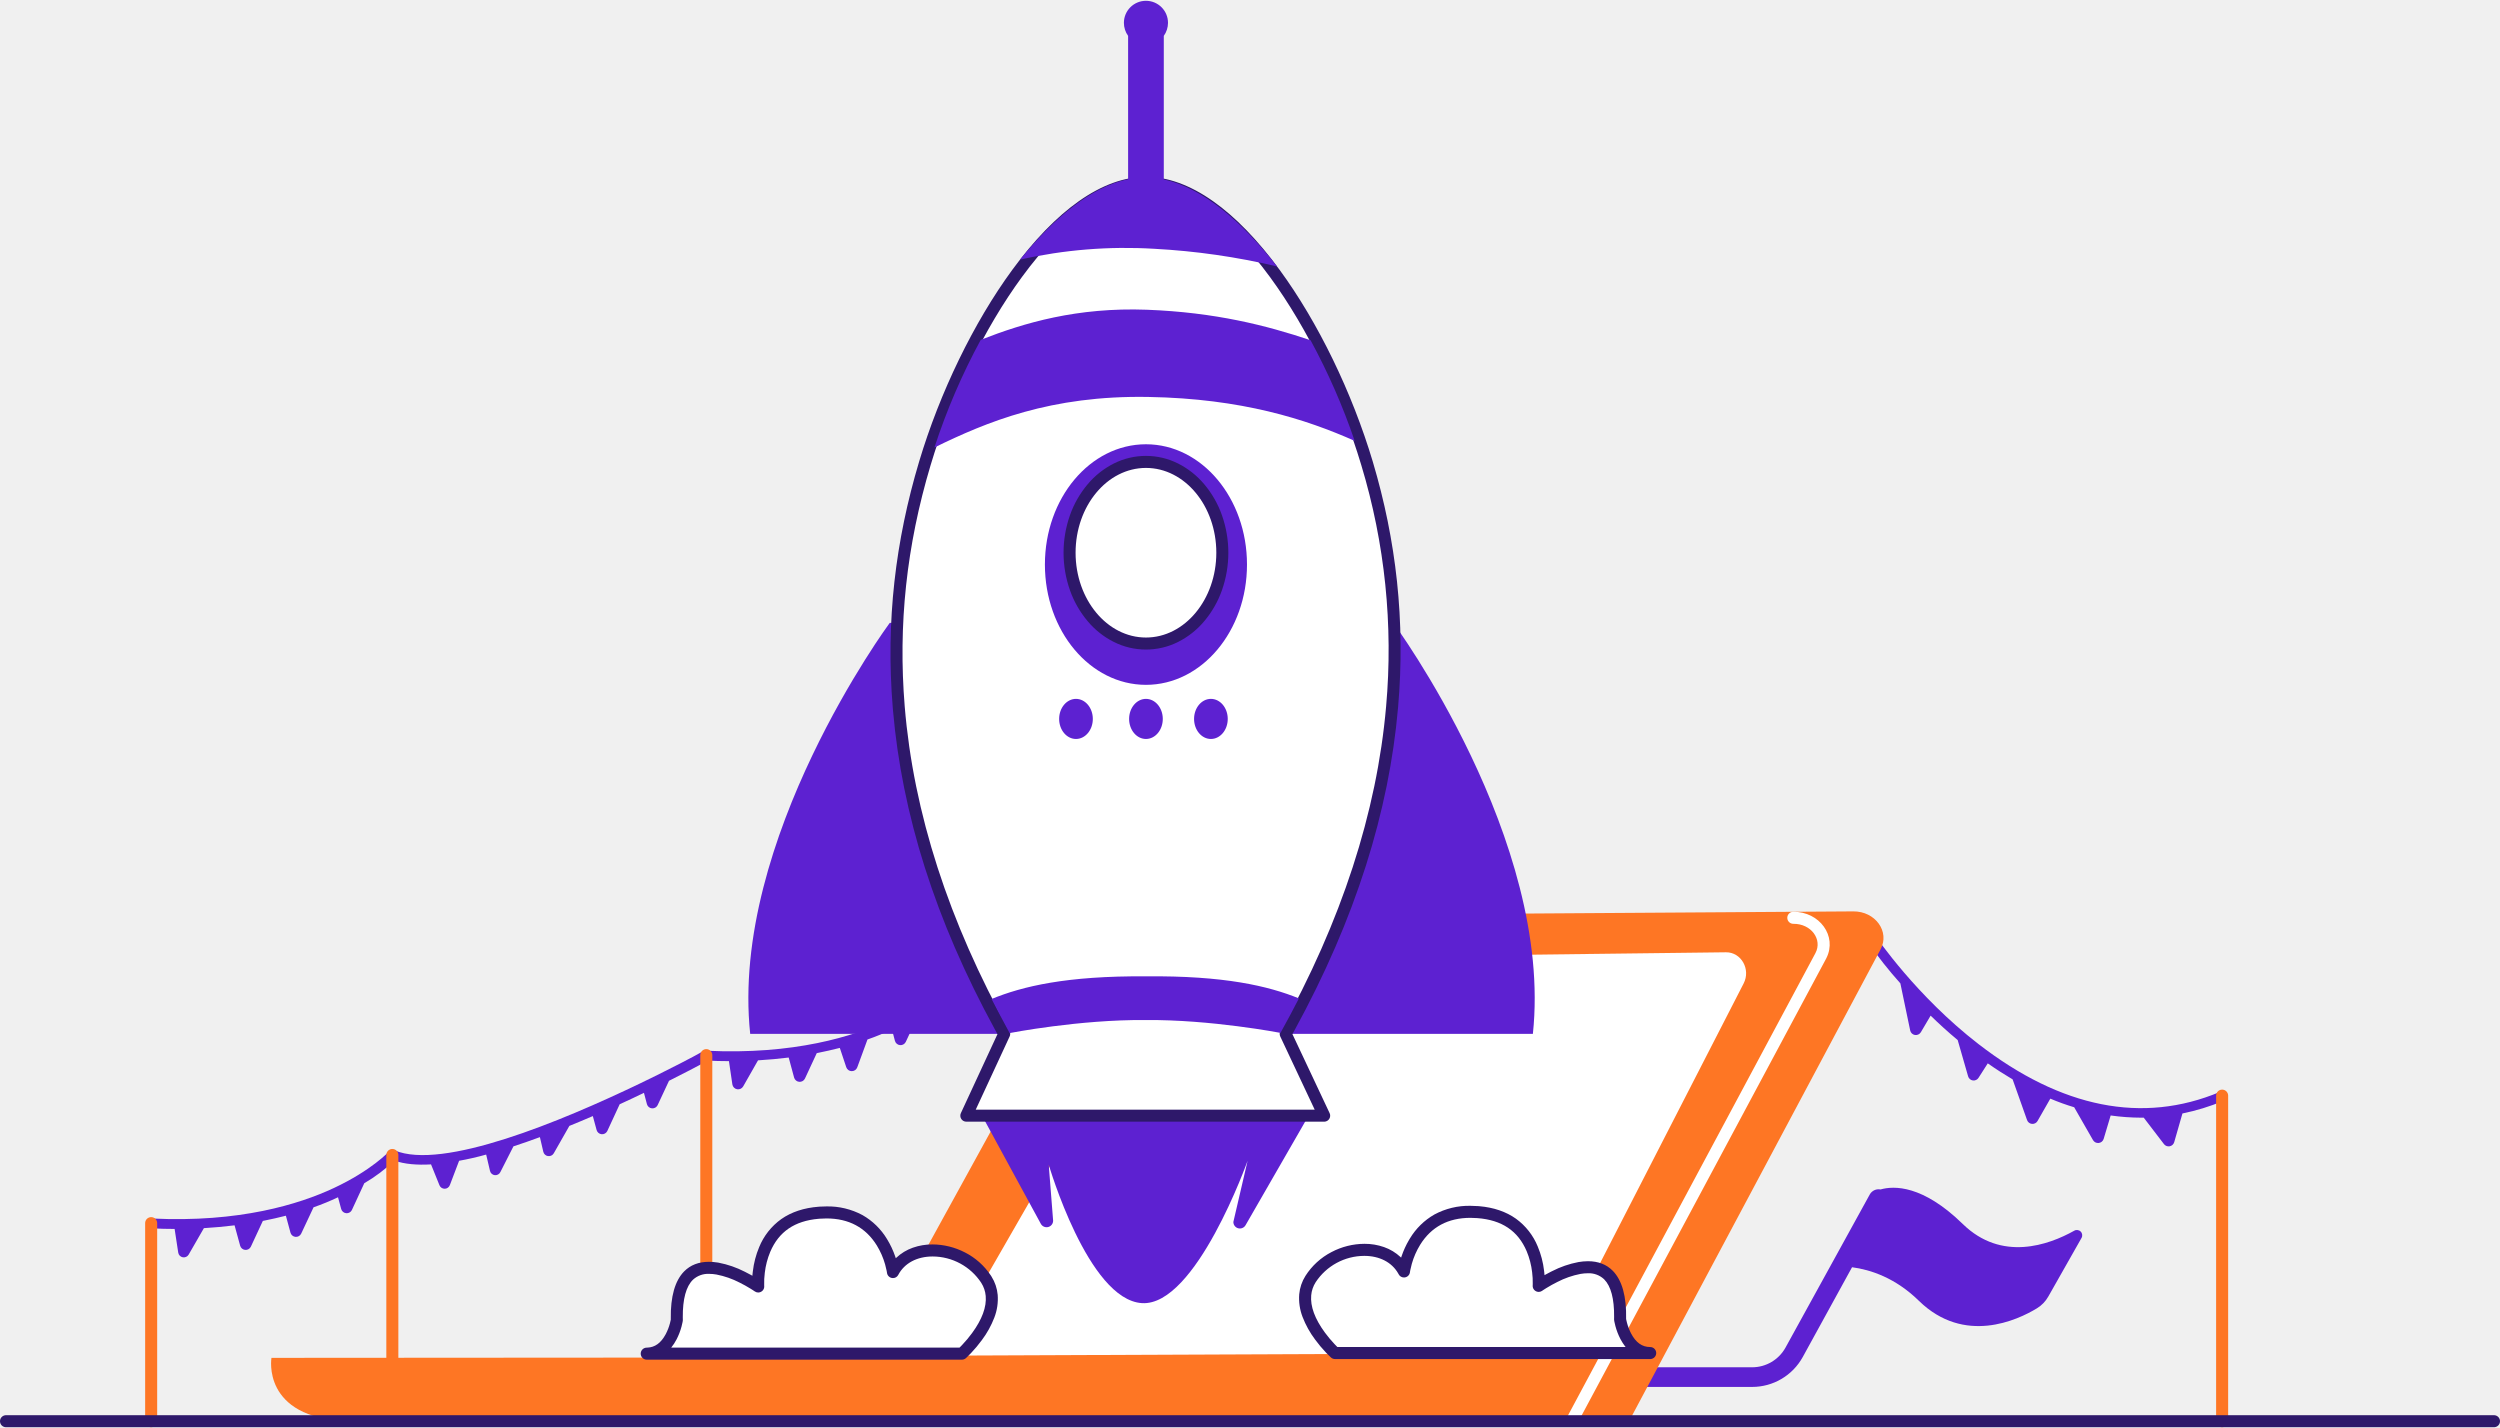
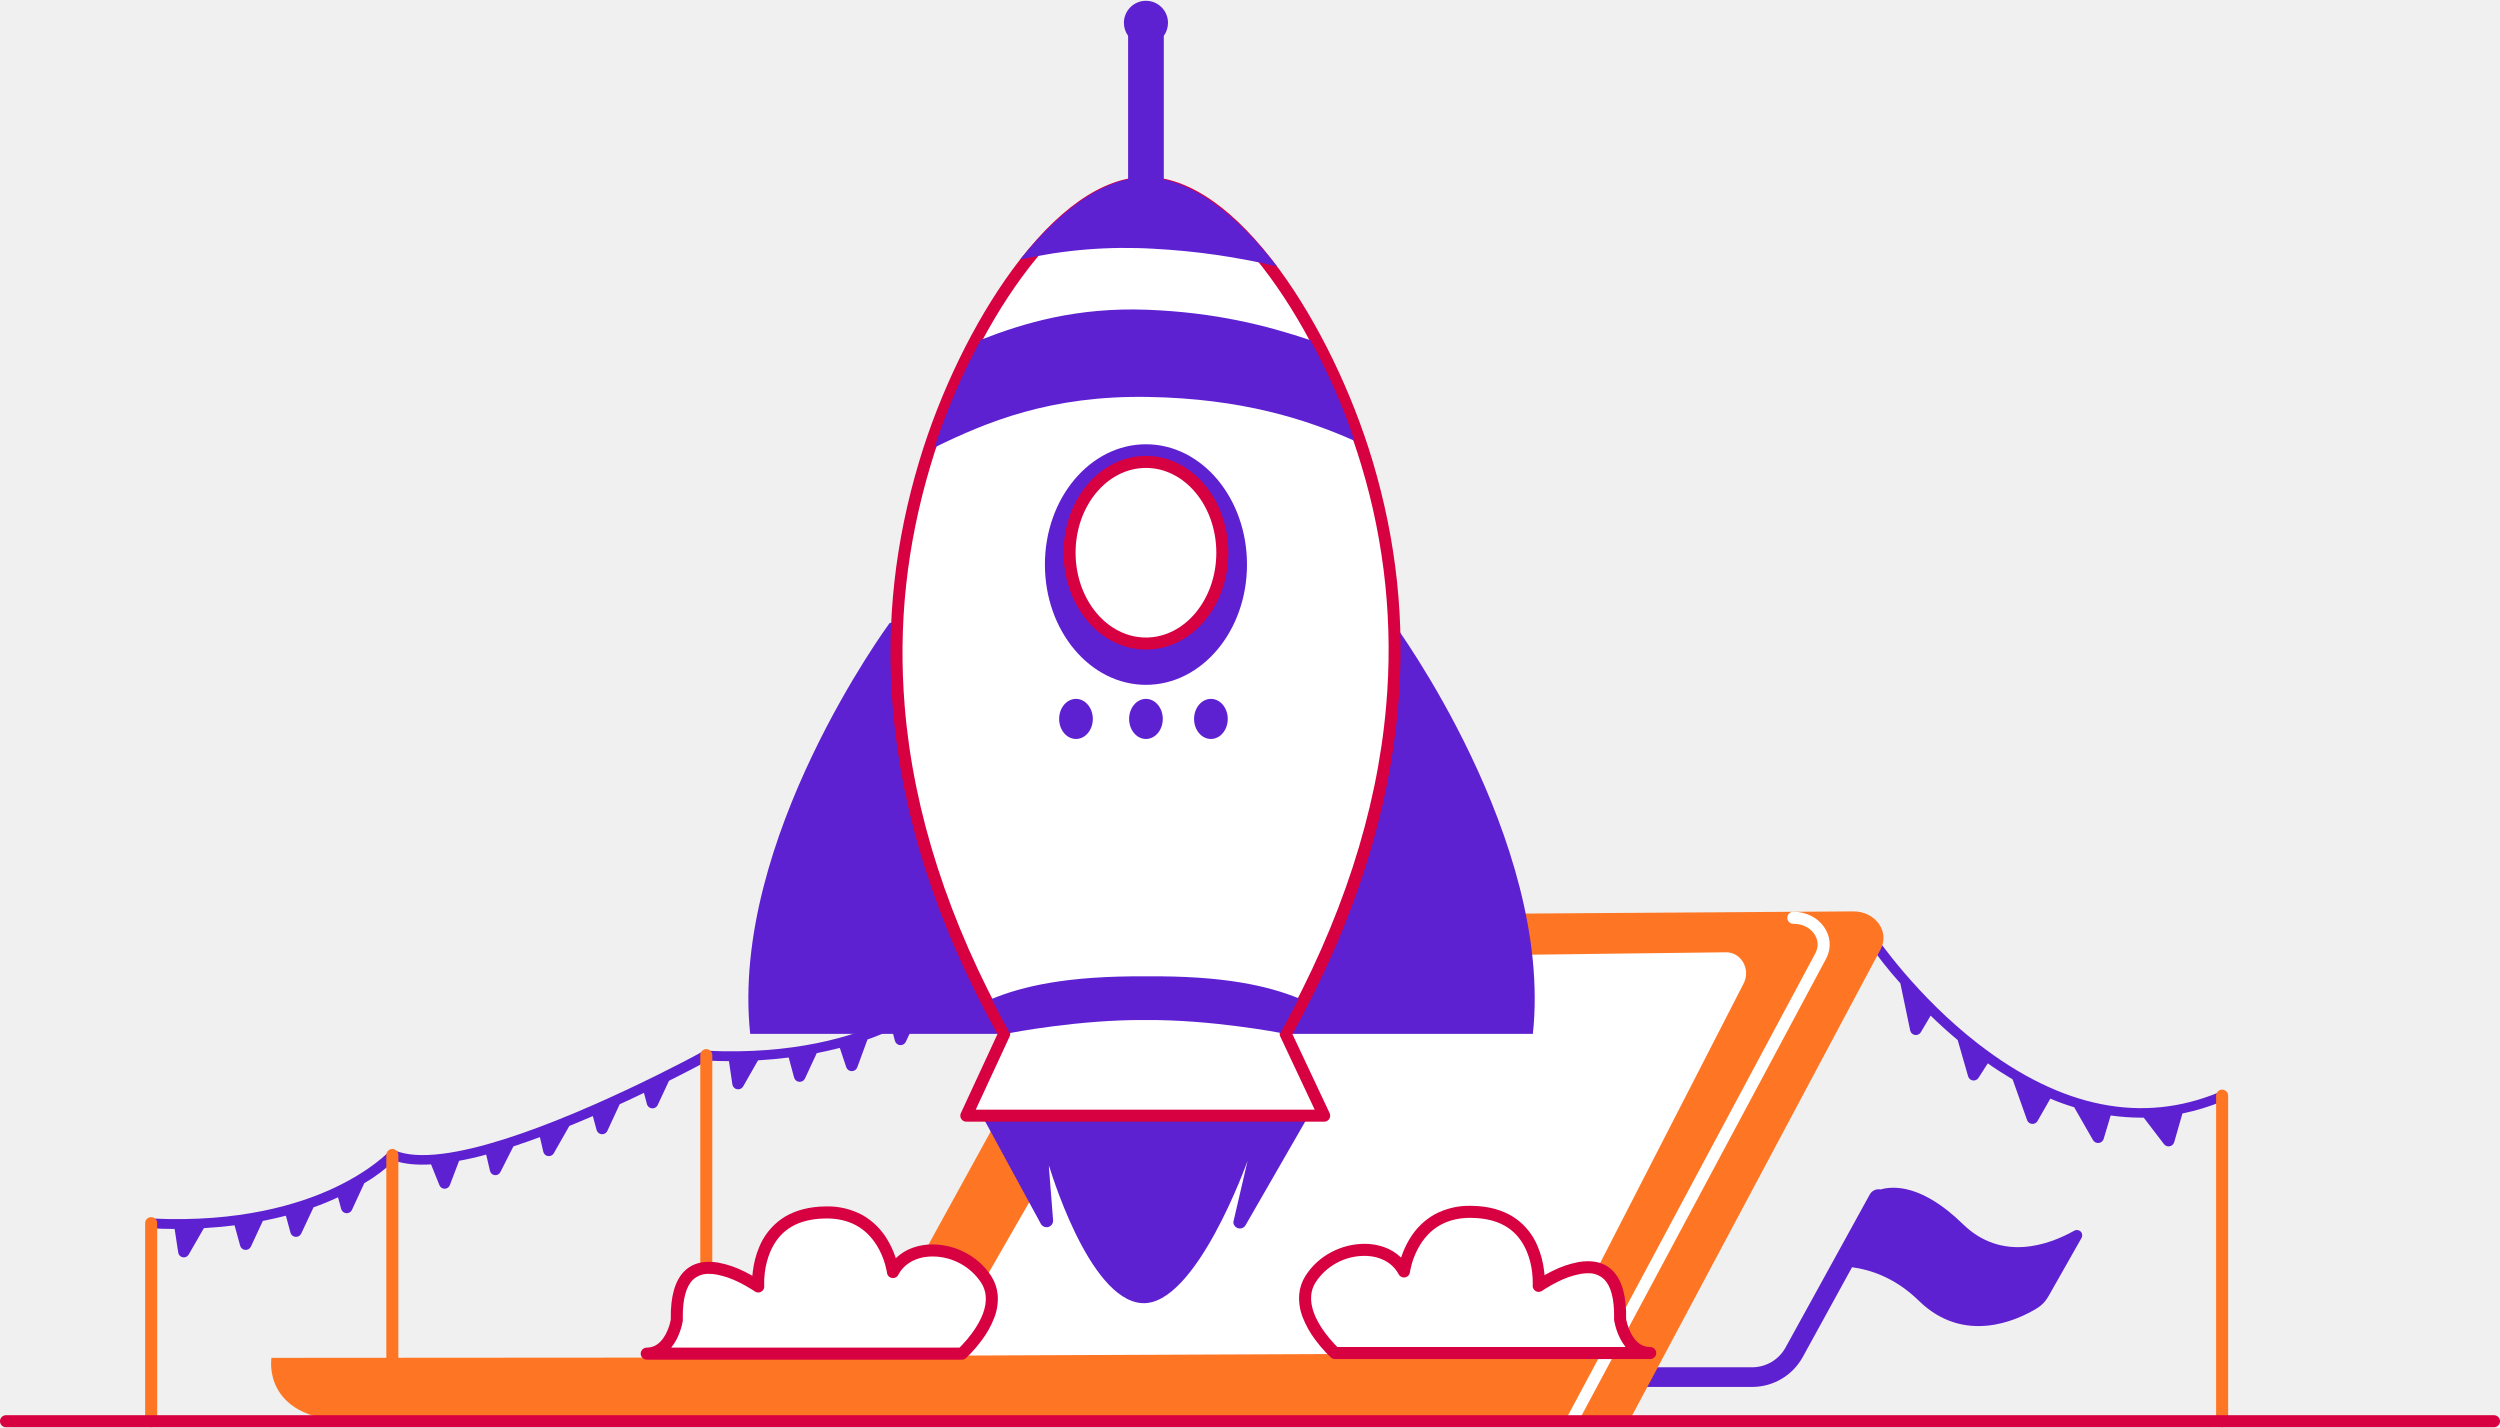
<svg xmlns="http://www.w3.org/2000/svg" viewBox="0 0 1247 711.9">
  <g id="product_launch_solid_II" data-name="product launch/solid_II" transform="translate(2.5)">
    <g id="product_launch_solid_II-2" data-name="product launch/solid_II" transform="translate(-3)">
      <g id="product_launch_solid_II-3" data-name="product launch_solid_II">
        <path id="flag" d="M302.6,21.456c-12.7,7.1-36.2,15.6-55.6-3.4-20-19.5-34.3-19.1-41-17.2a5.036,5.036,0,0,0-5.3,2.4l-42.1,76.5a19.015,19.015,0,0,1-16.6,9.8H4.9a4.9,4.9,0,1,0,0,9.8H142a28.78,28.78,0,0,0,25.2-14.9l24.6-44.8c9.2,1.2,21.7,5.3,33.4,16.8,22.6,22,49.1,9.6,58.8,3.7a16.13,16.13,0,0,0,5.7-5.9l16.5-29.1A2.652,2.652,0,0,0,302.6,21.456Z" transform="translate(732.5 592.444)" fill="#5d21d1" />
        <g id="flags" transform="translate(73 466)">
          <path id="Path" d="M280.843,1.417a2.43,2.43,0,0,0-3.4-1.1c-.4.2-4.6,2.8-22.9,11.9l-8.4,4.1c-39.9,19.2-98.8,43.6-122.7,33.5a2.443,2.443,0,0,0-2.8.6c-.1.1-8.7,9.4-27.5,18.2-17.3,8.1-47.1,17.3-90.6,15.2a2.362,2.362,0,0,0-2.5,2.8,2.559,2.559,0,0,0,2.4,2.1c3.9.2,7.6.3,11.3.3l1.8,11.8a2.81,2.81,0,0,0,5.2,1l7.6-13.2c5.3-.3,10.4-.8,15.3-1.4l2.8,10.2a2.864,2.864,0,0,0,5.3.5l6-12.9c4.1-.8,7.9-1.7,11.5-2.6l2.3,8.5a2.864,2.864,0,0,0,5.3.5l6.2-13.2a122.609,122.609,0,0,0,12.2-5l1.6,5.9a2.864,2.864,0,0,0,5.3.5l6.2-13.4a80.144,80.144,0,0,0,15-11.3c5.1,1.8,11.3,2.3,18.3,1.9l4.2,10.4a2.778,2.778,0,0,0,5.2-.1l4.6-12.1c4.4-.8,8.9-1.8,13.5-3.1l1.9,8.1a2.76,2.76,0,0,0,5.2.6l6.5-12.8c4.4-1.4,8.8-3,13.2-4.6l1.7,7.3a2.833,2.833,0,0,0,5.2.8l7.8-13.7c3.9-1.6,7.8-3.2,11.7-4.9l1.9,7a2.864,2.864,0,0,0,5.3.5l6.2-13.4c4.2-1.9,8.2-3.8,12.1-5.7l1.5,5.7a2.864,2.864,0,0,0,5.3.5l5.7-12.2c15.5-7.8,18.4-9.6,19.9-10.4A3.181,3.181,0,0,0,280.843,1.417Z" transform="translate(0.857 57.983)" fill="#5d21d1" />
          <path id="Path-2" data-name="Path" d="M123.443.2a2.443,2.443,0,0,0-2.8.6c-.1.1-8.7,9.4-27.5,18.2-17.3,8.1-47.1,17.3-90.6,15.2A2.362,2.362,0,0,0,.043,37a2.559,2.559,0,0,0,2.4,2.1c3.9.2,7.6.3,11.3.3l1.7,11.6a2.909,2.909,0,0,0,5.4,1l7.4-13c5.3-.3,10.4-.8,15.3-1.4l2.7,10a2.9,2.9,0,0,0,5.4.5l5.9-12.7c4.1-.8,7.9-1.7,11.5-2.6l3.2,9.6a2.915,2.915,0,0,0,5.5.1l5.1-13.9a122.609,122.609,0,0,0,12.2-5l1.5,5.7a2.9,2.9,0,0,0,5.4.5l6.1-13.1a80.144,80.144,0,0,0,15-11.3" transform="translate(277.357 23.9)" fill="#5d21d1" />
          <path id="Path-3" data-name="Path" d="M179.077,79.877a2.39,2.39,0,0,0-3.2-1.4c-38.5,16.1-79,8-120.3-23.9-31.1-24-50.9-53.3-51.1-53.5a2.544,2.544,0,0,0-3.4-.7,2.544,2.544,0,0,0-.7,3.4,210.417,210.417,0,0,0,16.2,20.5l4.9,23.5a2.892,2.892,0,0,0,5.3.9l4.9-8.3c4.2,4.1,8.7,8.2,13.5,12.2l5.2,18.1a2.873,2.873,0,0,0,5.2.7l4.6-7.2c4.1,2.9,8.2,5.5,12.4,8l7.2,20.3a2.887,2.887,0,0,0,5.2.5l6.4-11.2a113.564,113.564,0,0,0,11.9,4.3l9.4,16.4a2.917,2.917,0,0,0,5.3-.6l3.5-11.7a112.468,112.468,0,0,0,15.3,1.1h1.2l10.1,13.2a2.913,2.913,0,0,0,5.1-1l4.1-14.3a109.057,109.057,0,0,0,20.2-6.2A2.469,2.469,0,0,0,179.077,79.877Z" transform="translate(858.823 0.223)" fill="#5d21d1" />
          <path id="Path-4" data-name="Path" d="M3,0A3,3,0,0,1,5.995,2.824L6,3v98.8a3,3,0,0,1-5.995.176L0,101.8V3A3,3,0,0,1,3,0Z" transform="translate(-0.1 141.1)" fill="#fe7624" />
          <path id="Path-5" data-name="Path" d="M3,0A3,3,0,0,1,5.995,2.824L6,3V134.2a3,3,0,0,1-5.995.176L0,134.2V3A3,3,0,0,1,3,0Z" transform="translate(120.2 107.1)" fill="#fe7624" />
          <path id="Path-6" data-name="Path" d="M3,0A3,3,0,0,1,5.995,2.824L6,3V183.8a3,3,0,0,1-5.995.176L0,183.8V3A3,3,0,0,1,3,0Z" transform="translate(276.8 57.3)" fill="#fe7624" />
          <path id="Path-7" data-name="Path" d="M3,0A3,3,0,0,1,5.995,2.824L6,3V165.4a3,3,0,0,1-5.995.176L0,165.4V3A3,3,0,0,1,3,0Z" transform="translate(1032.9 77.5)" fill="#fe7624" />
        </g>
        <g id="laptop_1_" transform="translate(135 454)">
          <path id="laptop" d="M789.19,0l-362,2.4a14.982,14.982,0,0,0-13.4,7.6L296.99,222.5l-296.8.2s-5.1,29.8,37.6,31.6l640-.8L802.79,19C807.59,10.1,800.19-.1,789.19,0Z" transform="translate(0.71 0.599)" fill="#fe7624" />
          <path id="screen" d="M0,201.2l305.7-1.3L400.3,15.6C404,8.5,399.1-.1,391.5,0L113.7,3.4Z" transform="translate(334.9 20.999)" fill="#fff" />
          <path id="Path-8" data-name="Path" d="M113.074,0c13.1-.117,22.03,12.112,16.543,23.084l-.171.332-123.8,231.3a3,3,0,0,1-5.371-2.668l.081-.164L124.148,20.6c3.584-6.788-2.091-14.68-11.02-14.6a3,3,0,1,1-.054-6Z" transform="translate(646.899 0.799)" fill="#fff" />
        </g>
        <g id="rocket_3_" transform="translate(373)">
          <path id="Path-9" data-name="Path" d="M0,0,33.5,61.6A3.267,3.267,0,0,0,39.6,60L37.4,32S57,99.4,83.9,101.1s52.7-71,52.7-71l-7.1,30.5a3.255,3.255,0,0,0,6.1,1.6L171.4,0" transform="translate(113.2 548.9)" fill="#5d21d1" />
          <path id="Path-10" data-name="Path" d="M70.517,2.3s-79.9,108.2-69.6,205h176.3V0Z" transform="translate(0.783 308.4)" fill="#5d21d1" />
          <path id="Path-11" data-name="Path" d="M106.7,2.3s79.9,108.2,69.6,205H0V0Z" transform="translate(215.8 308.4)" fill="#5d21d1" />
          <path id="Path-12" data-name="Path" d="M194.114,424.5c67.7-121.7,60.3-218.3,40.6-284.5-19.8-66.2-66.2-140-110.3-140s-90.5,73.8-110.3,140-28.1,162.8,39.6,284.5l-18.9,40.8h178.5l-19.2-40.8Z" transform="translate(74.686 91.2)" fill="#fff" />
-           <path id="Path_2_" d="M216.327,471.3H37.826a3,3,0,0,1-2.722-4.262L53.364,427.62l-1.126-2.046c-7.471-13.66-14.229-27.458-20.086-41.011a427.659,427.659,0,0,1-15.069-40.2A379.514,379.514,0,0,1,6.847,304.935a348.758,348.758,0,0,1-5.589-38.674l-.133-1.579C.25,254.036-.117,243.316.033,232.821c.148-10.3.8-20.707,1.936-30.93,1.113-10.008,2.726-20.159,4.8-30.169,2.02-9.771,4.539-19.723,7.487-29.581,10.374-34.684,27.32-69.58,46.492-95.739,10.9-14.871,22.071-26.393,33.2-34.245C105.387,4.09,116.651,0,127.427,0S149.466,4.09,160.9,12.157c11.134,7.852,22.305,19.373,33.2,34.245,19.173,26.16,36.119,61.056,46.493,95.743,2.913,9.789,5.4,19.7,7.378,29.46,2.029,9.986,3.6,20.131,4.669,30.154,1.091,10.231,1.695,20.656,1.793,30.986.1,10.523-.321,21.274-1.252,31.955a350.841,350.841,0,0,1-5.652,38.993,383.143,383.143,0,0,1-10.354,39.789,432.855,432.855,0,0,1-15.239,40.608c-5.923,13.694-12.756,27.64-20.309,41.449l-1.142,2.073,18.548,39.413a2.956,2.956,0,0,1-.138,2.814,2.99,2.99,0,0,1-2.4,1.459ZM127.427,6c-9.664,0-19.943,3.853-30.551,11.451-10.439,7.477-20.967,18.41-31.291,32.5C46.8,75.575,30.186,109.8,20,143.86,7.974,184.069,3.756,223.43,7.1,264.192c4.344,52.886,21.921,107.34,52.244,161.85a3.008,3.008,0,0,1,.1,2.719L42.521,465.3H211.6l-17.186-36.523a2.992,2.992,0,0,1,0-2.552l.094-.183c30.375-54.6,48.109-109.063,52.709-161.865A317.74,317.74,0,0,0,234.852,143.86c-10.186-34.055-26.8-68.284-45.583-93.911-10.325-14.087-20.853-25.02-31.292-32.5C147.369,9.853,137.091,6,127.427,6Z" transform="translate(71.674 88.2)" fill="#2e186a" />
+           <path id="Path_2_" d="M216.327,471.3H37.826a3,3,0,0,1-2.722-4.262L53.364,427.62l-1.126-2.046c-7.471-13.66-14.229-27.458-20.086-41.011a427.659,427.659,0,0,1-15.069-40.2A379.514,379.514,0,0,1,6.847,304.935a348.758,348.758,0,0,1-5.589-38.674l-.133-1.579C.25,254.036-.117,243.316.033,232.821c.148-10.3.8-20.707,1.936-30.93,1.113-10.008,2.726-20.159,4.8-30.169,2.02-9.771,4.539-19.723,7.487-29.581,10.374-34.684,27.32-69.58,46.492-95.739,10.9-14.871,22.071-26.393,33.2-34.245C105.387,4.09,116.651,0,127.427,0S149.466,4.09,160.9,12.157c11.134,7.852,22.305,19.373,33.2,34.245,19.173,26.16,36.119,61.056,46.493,95.743,2.913,9.789,5.4,19.7,7.378,29.46,2.029,9.986,3.6,20.131,4.669,30.154,1.091,10.231,1.695,20.656,1.793,30.986.1,10.523-.321,21.274-1.252,31.955a350.841,350.841,0,0,1-5.652,38.993,383.143,383.143,0,0,1-10.354,39.789,432.855,432.855,0,0,1-15.239,40.608c-5.923,13.694-12.756,27.64-20.309,41.449l-1.142,2.073,18.548,39.413a2.956,2.956,0,0,1-.138,2.814,2.99,2.99,0,0,1-2.4,1.459ZM127.427,6c-9.664,0-19.943,3.853-30.551,11.451-10.439,7.477-20.967,18.41-31.291,32.5C46.8,75.575,30.186,109.8,20,143.86,7.974,184.069,3.756,223.43,7.1,264.192c4.344,52.886,21.921,107.34,52.244,161.85a3.008,3.008,0,0,1,.1,2.719L42.521,465.3H211.6l-17.186-36.523a2.992,2.992,0,0,1,0-2.552l.094-.183c30.375-54.6,48.109-109.063,52.709-161.865A317.74,317.74,0,0,0,234.852,143.86c-10.186-34.055-26.8-68.284-45.583-93.911-10.325-14.087-20.853-25.02-31.292-32.5C147.369,9.853,137.091,6,127.427,6Z" transform="translate(71.674 88.2)" fill="#D70040" />
          <ellipse id="Oval" cx="50.4" cy="60" rx="50.4" ry="60" transform="translate(148.7 221.6)" fill="#5d21d1" />
          <ellipse id="Oval-2" data-name="Oval" cx="8.4" cy="10" rx="8.4" ry="10" transform="translate(190.7 348.6)" fill="#5d21d1" />
          <ellipse id="Oval-3" data-name="Oval" cx="8.4" cy="10" rx="8.4" ry="10" transform="translate(223.1 348.6)" fill="#5d21d1" />
          <ellipse id="Oval-4" data-name="Oval" cx="8.4" cy="10" rx="8.4" ry="10" transform="translate(155.8 348.6)" fill="#5d21d1" />
          <ellipse id="Oval-5" data-name="Oval" cx="38.1" cy="45.3" rx="38.1" ry="45.3" transform="translate(161 230.4)" fill="#fff" />
-           <path id="Oval_2_" d="M41.1,96.6a35.71,35.71,0,0,1-16.051-3.81A41.224,41.224,0,0,1,11.991,82.414,49.391,49.391,0,0,1,3.212,67.057a56.369,56.369,0,0,1,0-37.514,49.393,49.393,0,0,1,8.779-15.358A41.225,41.225,0,0,1,25.049,3.81a35.713,35.713,0,0,1,32.1,0A41.223,41.223,0,0,1,70.209,14.186a49.393,49.393,0,0,1,8.778,15.358,56.371,56.371,0,0,1,0,37.514,49.391,49.391,0,0,1-8.778,15.357A41.223,41.223,0,0,1,57.151,92.79,35.71,35.71,0,0,1,41.1,96.6ZM41.1,6C21.746,6,6,24.976,6,48.3S21.746,90.6,41.1,90.6,76.2,71.625,76.2,48.3,60.455,6,41.1,6Z" transform="translate(158 227.4)" fill="#2e186a" />
+           <path id="Oval_2_" d="M41.1,96.6a35.71,35.71,0,0,1-16.051-3.81A41.224,41.224,0,0,1,11.991,82.414,49.391,49.391,0,0,1,3.212,67.057a56.369,56.369,0,0,1,0-37.514,49.393,49.393,0,0,1,8.779-15.358A41.225,41.225,0,0,1,25.049,3.81a35.713,35.713,0,0,1,32.1,0A41.223,41.223,0,0,1,70.209,14.186a49.393,49.393,0,0,1,8.778,15.358,56.371,56.371,0,0,1,0,37.514,49.391,49.391,0,0,1-8.778,15.357A41.223,41.223,0,0,1,57.151,92.79,35.71,35.71,0,0,1,41.1,96.6ZM41.1,6C21.746,6,6,24.976,6,48.3S21.746,90.6,41.1,90.6,76.2,71.625,76.2,48.3,60.455,6,41.1,6Z" transform="translate(158 227.4)" fill="#D70040" />
          <path id="Path-13" data-name="Path" d="M71.7,89.1V17.5A11.2,11.2,0,0,0,73.8,11a11,11,0,0,0-22,0,11.2,11.2,0,0,0,2.1,6.5V89c-18.5,3.8-37,19.3-53.9,40.1a239.042,239.042,0,0,1,67-5.4,345.825,345.825,0,0,1,61.2,8.8C110.7,110.1,91.1,93.3,71.7,89.1Z" transform="translate(136.3 0.4)" fill="#5d21d1" />
          <path id="Path-14" data-name="Path" d="M187.6,15.343c-22.1-7.4-47.5-13.9-81.6-15.2-34.8-1.3-61.2,6.5-82.9,15A320.817,320.817,0,0,0,0,68.843c26-12.7,57.9-26.1,106.8-25.2,46.5.8,78.5,11.1,102.8,21.9A322.659,322.659,0,0,0,187.6,15.343Z" transform="translate(93.6 154.357)" fill="#5d21d1" />
          <path id="Path-15" data-name="Path" d="M144.1,28.222c3.2-5.8,6.3-11.5,9.2-17.2C138,4.822,116-.378,76.9.022c-39.5-.3-61.6,5-76.9,11.3,2.9,5.6,5.9,11.3,9,17,0,0,34.7-6.8,67.8-6.5C109.4,21.522,144.1,28.222,144.1,28.222Z" transform="translate(122.1 486.978)" fill="#5d21d1" />
        </g>
        <g id="clouds" transform="translate(320 601)">
          <path id="cloud_1_" d="M172.136,70.439H14.936s-22.6-20.3-12.2-36.9,37.7-20.6,46.6-3.8c0,0,3.9-32.1,36.8-29.6,33,2.5,30.4,36.8,30.4,36.8s41.7-29.5,40.6,16.6C157.036,53.439,159.636,70.439,172.136,70.439Z" transform="translate(331.464 3.461)" fill="#fff" />
-           <path id="cloud_2_" d="M175.139,76.442H17.939a3,3,0,0,1-2.005-.769c-.308-.277-.983-.9-2.045-2l-.46-.481A66.383,66.383,0,0,1,8.05,66.764a46.6,46.6,0,0,1-6.3-11.352A26.03,26.03,0,0,1,.09,44.125,20.621,20.621,0,0,1,3.2,34.949,33.746,33.746,0,0,1,16.189,23.075a35.576,35.576,0,0,1,16.427-4.118,28.994,28.994,0,0,1,9.79,1.63,23.209,23.209,0,0,1,8.24,5l.268.261.226-.684A43.553,43.553,0,0,1,54.9,16.952l.4-.66A33.763,33.763,0,0,1,67.522,4.331,36.426,36.426,0,0,1,85.5,0c1.257,0,2.558.05,3.867.15L89.9.193c7.2.621,13.363,2.725,18.317,6.252a32.045,32.045,0,0,1,10.847,13.848,44.6,44.6,0,0,1,3.162,12.092c.09.741.164,1.47.219,2.167l0,.046.633-.356c.752-.419,1.532-.836,2.319-1.237l.8-.4a48.739,48.739,0,0,1,13.146-4.54,28.565,28.565,0,0,1,4.791-.43c5.1,0,9.257,1.613,12.372,4.794,4.641,4.741,6.874,12.811,6.636,23.985l.016.1.08.417c.088.433.206.928.341,1.433a25.984,25.984,0,0,0,2,5.211c2.4,4.623,5.528,6.87,9.563,6.87l.2.005a3,3,0,0,1,0,5.989l-.2.005ZM32.538,24.973A29.105,29.105,0,0,0,8.281,38.134a14.48,14.48,0,0,0-2.215,6.529c-.492,5.46,1.8,11.7,6.825,18.554a60.344,60.344,0,0,0,4.891,5.845c.354.374.714.743,1.1,1.128l.254.25H162.912l-.373-.472a24.417,24.417,0,0,1-2.107-3.29l-.18-.342a31.976,31.976,0,0,1-2.466-6.417c-.2-.729-.366-1.464-.491-2.124l-.034-.185c-.032-.177-.058-.339-.077-.481l-.021-.158-.02-.223,0-.355,0-.1.016-.92c.08-9-1.581-15.282-4.936-18.671l-.187-.184a11.135,11.135,0,0,0-8.013-2.878,21.913,21.913,0,0,0-3.666.334,42.825,42.825,0,0,0-11.5,4.006c-1.867.923-3.721,1.951-5.509,3.057-.334.207-.665.416-.985.622l-.7.459-.534.363a2.962,2.962,0,0,1-1.582.464,3.047,3.047,0,0,1-2.225-.978,2.951,2.951,0,0,1-.777-2.256l.013-.247.016-.439a40.1,40.1,0,0,0-.31-5.916,38.651,38.651,0,0,0-2.725-10.467C109.2,12.461,101.142,7.059,88.911,6.133,87.747,6.044,86.6,6,85.487,6,74.366,6,65.925,10.525,60.4,19.452a37.789,37.789,0,0,0-4.148,9.472c-.309,1.074-.562,2.119-.751,3.108-.077.4-.123.678-.149.841l-.058.407a2.971,2.971,0,0,1-2.976,2.465,2.936,2.936,0,0,1-2.627-1.6l-.228-.415C46.3,28.165,40.136,24.972,32.538,24.973Z" transform="translate(328.461 0.459)" fill="#2e186a" />
+           <path id="cloud_2_" d="M175.139,76.442H17.939a3,3,0,0,1-2.005-.769c-.308-.277-.983-.9-2.045-2l-.46-.481A66.383,66.383,0,0,1,8.05,66.764a46.6,46.6,0,0,1-6.3-11.352A26.03,26.03,0,0,1,.09,44.125,20.621,20.621,0,0,1,3.2,34.949,33.746,33.746,0,0,1,16.189,23.075a35.576,35.576,0,0,1,16.427-4.118,28.994,28.994,0,0,1,9.79,1.63,23.209,23.209,0,0,1,8.24,5l.268.261.226-.684A43.553,43.553,0,0,1,54.9,16.952l.4-.66A33.763,33.763,0,0,1,67.522,4.331,36.426,36.426,0,0,1,85.5,0c1.257,0,2.558.05,3.867.15L89.9.193c7.2.621,13.363,2.725,18.317,6.252a32.045,32.045,0,0,1,10.847,13.848,44.6,44.6,0,0,1,3.162,12.092c.09.741.164,1.47.219,2.167l0,.046.633-.356c.752-.419,1.532-.836,2.319-1.237l.8-.4a48.739,48.739,0,0,1,13.146-4.54,28.565,28.565,0,0,1,4.791-.43c5.1,0,9.257,1.613,12.372,4.794,4.641,4.741,6.874,12.811,6.636,23.985l.016.1.08.417c.088.433.206.928.341,1.433a25.984,25.984,0,0,0,2,5.211c2.4,4.623,5.528,6.87,9.563,6.87l.2.005a3,3,0,0,1,0,5.989l-.2.005ZM32.538,24.973A29.105,29.105,0,0,0,8.281,38.134a14.48,14.48,0,0,0-2.215,6.529c-.492,5.46,1.8,11.7,6.825,18.554a60.344,60.344,0,0,0,4.891,5.845c.354.374.714.743,1.1,1.128l.254.25H162.912l-.373-.472a24.417,24.417,0,0,1-2.107-3.29l-.18-.342a31.976,31.976,0,0,1-2.466-6.417c-.2-.729-.366-1.464-.491-2.124l-.034-.185c-.032-.177-.058-.339-.077-.481l-.021-.158-.02-.223,0-.355,0-.1.016-.92c.08-9-1.581-15.282-4.936-18.671l-.187-.184a11.135,11.135,0,0,0-8.013-2.878,21.913,21.913,0,0,0-3.666.334,42.825,42.825,0,0,0-11.5,4.006c-1.867.923-3.721,1.951-5.509,3.057-.334.207-.665.416-.985.622l-.7.459-.534.363a2.962,2.962,0,0,1-1.582.464,3.047,3.047,0,0,1-2.225-.978,2.951,2.951,0,0,1-.777-2.256l.013-.247.016-.439a40.1,40.1,0,0,0-.31-5.916,38.651,38.651,0,0,0-2.725-10.467C109.2,12.461,101.142,7.059,88.911,6.133,87.747,6.044,86.6,6,85.487,6,74.366,6,65.925,10.525,60.4,19.452a37.789,37.789,0,0,0-4.148,9.472c-.309,1.074-.562,2.119-.751,3.108-.077.4-.123.678-.149.841l-.058.407a2.971,2.971,0,0,1-2.976,2.465,2.936,2.936,0,0,1-2.627-1.6l-.228-.415C46.3,28.165,40.136,24.972,32.538,24.973Z" transform="translate(328.461 0.459)" fill="#D70040" />
          <path id="cloud" d="M0,70.439H157.2s22.6-20.3,12.2-36.9-37.7-20.6-46.6-3.8c0,0-3.9-32.1-36.8-29.6-33,2.5-30.4,36.8-30.4,36.8S13.9,7.439,15,53.539C15.1,53.439,12.5,70.339,0,70.439Z" transform="translate(3.1 3.761)" fill="#fff" />
-           <path id="cloud_2_2" data-name="cloud_2_" d="M160.2,76.442H3a3,3,0,0,1-.023-6l.311-.007c3.8-.143,6.782-2.294,9.1-6.577l.173-.326a25.893,25.893,0,0,0,2-5.188c.159-.589.294-1.166.39-1.668L15,56.41l-.008-.46c-.167-10.962,2.081-18.888,6.681-23.558,3.111-3.158,7.261-4.76,12.337-4.76a28.138,28.138,0,0,1,4.341.356l.45.074A48.741,48.741,0,0,1,51.942,32.6c1.04.514,2.09,1.066,3.119,1.639l.632.356.049-.573c.035-.384.071-.739.11-1.084l.065-.555a44.6,44.6,0,0,1,3.162-12.092A32,32,0,0,1,70.1,6.323C75.144,2.784,81.427.707,88.773.15l.551-.04C90.443.037,91.558,0,92.639,0a36.428,36.428,0,0,1,17.978,4.331,33.763,33.763,0,0,1,12.226,11.962A43.192,43.192,0,0,1,127,25.167l.226.684.269-.261a23.209,23.209,0,0,1,8.24-5,28.993,28.993,0,0,1,9.789-1.631,35.584,35.584,0,0,1,16.142,3.969A33.9,33.9,0,0,1,174.58,34.384l.362.565a20.62,20.62,0,0,1,3.107,9.176,26.032,26.032,0,0,1-1.66,11.287,46.59,46.59,0,0,1-6.3,11.352,66.29,66.29,0,0,1-5.378,6.429c-1.123,1.183-1.9,1.921-2.26,2.256l-.246.224A2.991,2.991,0,0,1,160.2,76.442ZM34.117,33.643A11.135,11.135,0,0,0,26.1,36.52c-3.481,3.34-5.2,9.684-5.124,18.854l.014.912.006.12,0,.344-.021.223-.02.158c-.013.089-.029.194-.048.306l-.065.358c-.123.646-.293,1.377-.491,2.114A31.931,31.931,0,0,1,17.886,66.3a24.194,24.194,0,0,1-2.672,4.11l-.023.028H159c.17-.166.344-.339.517-.515l.551-.564.287-.3a60.353,60.353,0,0,0,4.891-5.845c5.02-6.852,7.316-13.095,6.825-18.554a14.481,14.481,0,0,0-2.215-6.529A29.1,29.1,0,0,0,145.6,24.973c-7.81,0-14.061,3.343-17.15,9.173l-.087.155a2.9,2.9,0,0,1-2.54,1.443,2.985,2.985,0,0,1-3-2.641l-.049-.337-.131-.734c-.19-.989-.443-2.034-.751-3.108a37.789,37.789,0,0,0-4.148-9.472C112.214,10.525,103.772,6,92.651,6c-1.108,0-2.26.045-3.424.133l-.523.043C76.762,7.219,68.876,12.607,64.6,22.646a38.65,38.65,0,0,0-2.725,10.467,39.173,39.173,0,0,0-.3,6.251l.026.517a2.944,2.944,0,0,1-.839,2.145,3.056,3.056,0,0,1-2.171.921,2.972,2.972,0,0,1-1.722-.558l-.394-.269-.7-.459-.074-.048-.237-.152-.673-.422c-1.783-1.1-3.636-2.132-5.508-3.057a42.824,42.824,0,0,0-11.5-4.006A21.906,21.906,0,0,0,34.117,33.643Z" transform="translate(0.1 0.759)" fill="#2e186a" />
+           <path id="cloud_2_2" data-name="cloud_2_" d="M160.2,76.442H3a3,3,0,0,1-.023-6l.311-.007c3.8-.143,6.782-2.294,9.1-6.577l.173-.326a25.893,25.893,0,0,0,2-5.188c.159-.589.294-1.166.39-1.668L15,56.41l-.008-.46c-.167-10.962,2.081-18.888,6.681-23.558,3.111-3.158,7.261-4.76,12.337-4.76a28.138,28.138,0,0,1,4.341.356l.45.074A48.741,48.741,0,0,1,51.942,32.6c1.04.514,2.09,1.066,3.119,1.639l.632.356.049-.573c.035-.384.071-.739.11-1.084l.065-.555a44.6,44.6,0,0,1,3.162-12.092A32,32,0,0,1,70.1,6.323C75.144,2.784,81.427.707,88.773.15l.551-.04C90.443.037,91.558,0,92.639,0a36.428,36.428,0,0,1,17.978,4.331,33.763,33.763,0,0,1,12.226,11.962A43.192,43.192,0,0,1,127,25.167l.226.684.269-.261a23.209,23.209,0,0,1,8.24-5,28.993,28.993,0,0,1,9.789-1.631,35.584,35.584,0,0,1,16.142,3.969A33.9,33.9,0,0,1,174.58,34.384l.362.565a20.62,20.62,0,0,1,3.107,9.176,26.032,26.032,0,0,1-1.66,11.287,46.59,46.59,0,0,1-6.3,11.352,66.29,66.29,0,0,1-5.378,6.429c-1.123,1.183-1.9,1.921-2.26,2.256l-.246.224A2.991,2.991,0,0,1,160.2,76.442ZM34.117,33.643A11.135,11.135,0,0,0,26.1,36.52c-3.481,3.34-5.2,9.684-5.124,18.854l.014.912.006.12,0,.344-.021.223-.02.158c-.013.089-.029.194-.048.306l-.065.358c-.123.646-.293,1.377-.491,2.114A31.931,31.931,0,0,1,17.886,66.3a24.194,24.194,0,0,1-2.672,4.11l-.023.028H159c.17-.166.344-.339.517-.515l.551-.564.287-.3a60.353,60.353,0,0,0,4.891-5.845c5.02-6.852,7.316-13.095,6.825-18.554a14.481,14.481,0,0,0-2.215-6.529A29.1,29.1,0,0,0,145.6,24.973c-7.81,0-14.061,3.343-17.15,9.173l-.087.155a2.9,2.9,0,0,1-2.54,1.443,2.985,2.985,0,0,1-3-2.641l-.049-.337-.131-.734c-.19-.989-.443-2.034-.751-3.108a37.789,37.789,0,0,0-4.148-9.472C112.214,10.525,103.772,6,92.651,6c-1.108,0-2.26.045-3.424.133l-.523.043C76.762,7.219,68.876,12.607,64.6,22.646a38.65,38.65,0,0,0-2.725,10.467,39.173,39.173,0,0,0-.3,6.251l.026.517a2.944,2.944,0,0,1-.839,2.145,3.056,3.056,0,0,1-2.171.921,2.972,2.972,0,0,1-1.722-.558l-.394-.269-.7-.459-.074-.048-.237-.152-.673-.422c-1.783-1.1-3.636-2.132-5.508-3.057a42.824,42.824,0,0,0-11.5-4.006A21.906,21.906,0,0,0,34.117,33.643Z" transform="translate(0.1 0.759)" fill="#D70040" />
        </g>
-         <path id="line" d="M1244,0a3,3,0,0,1,.176,5.995L1244,6H3A3,3,0,0,1,2.824.005L3,0Z" transform="translate(0.5 705.9)" fill="#2e186a" />
+         <path id="line" d="M1244,0a3,3,0,0,1,.176,5.995L1244,6H3A3,3,0,0,1,2.824.005L3,0Z" transform="translate(0.5 705.9)" fill="#D70040" />
      </g>
    </g>
  </g>
</svg>
